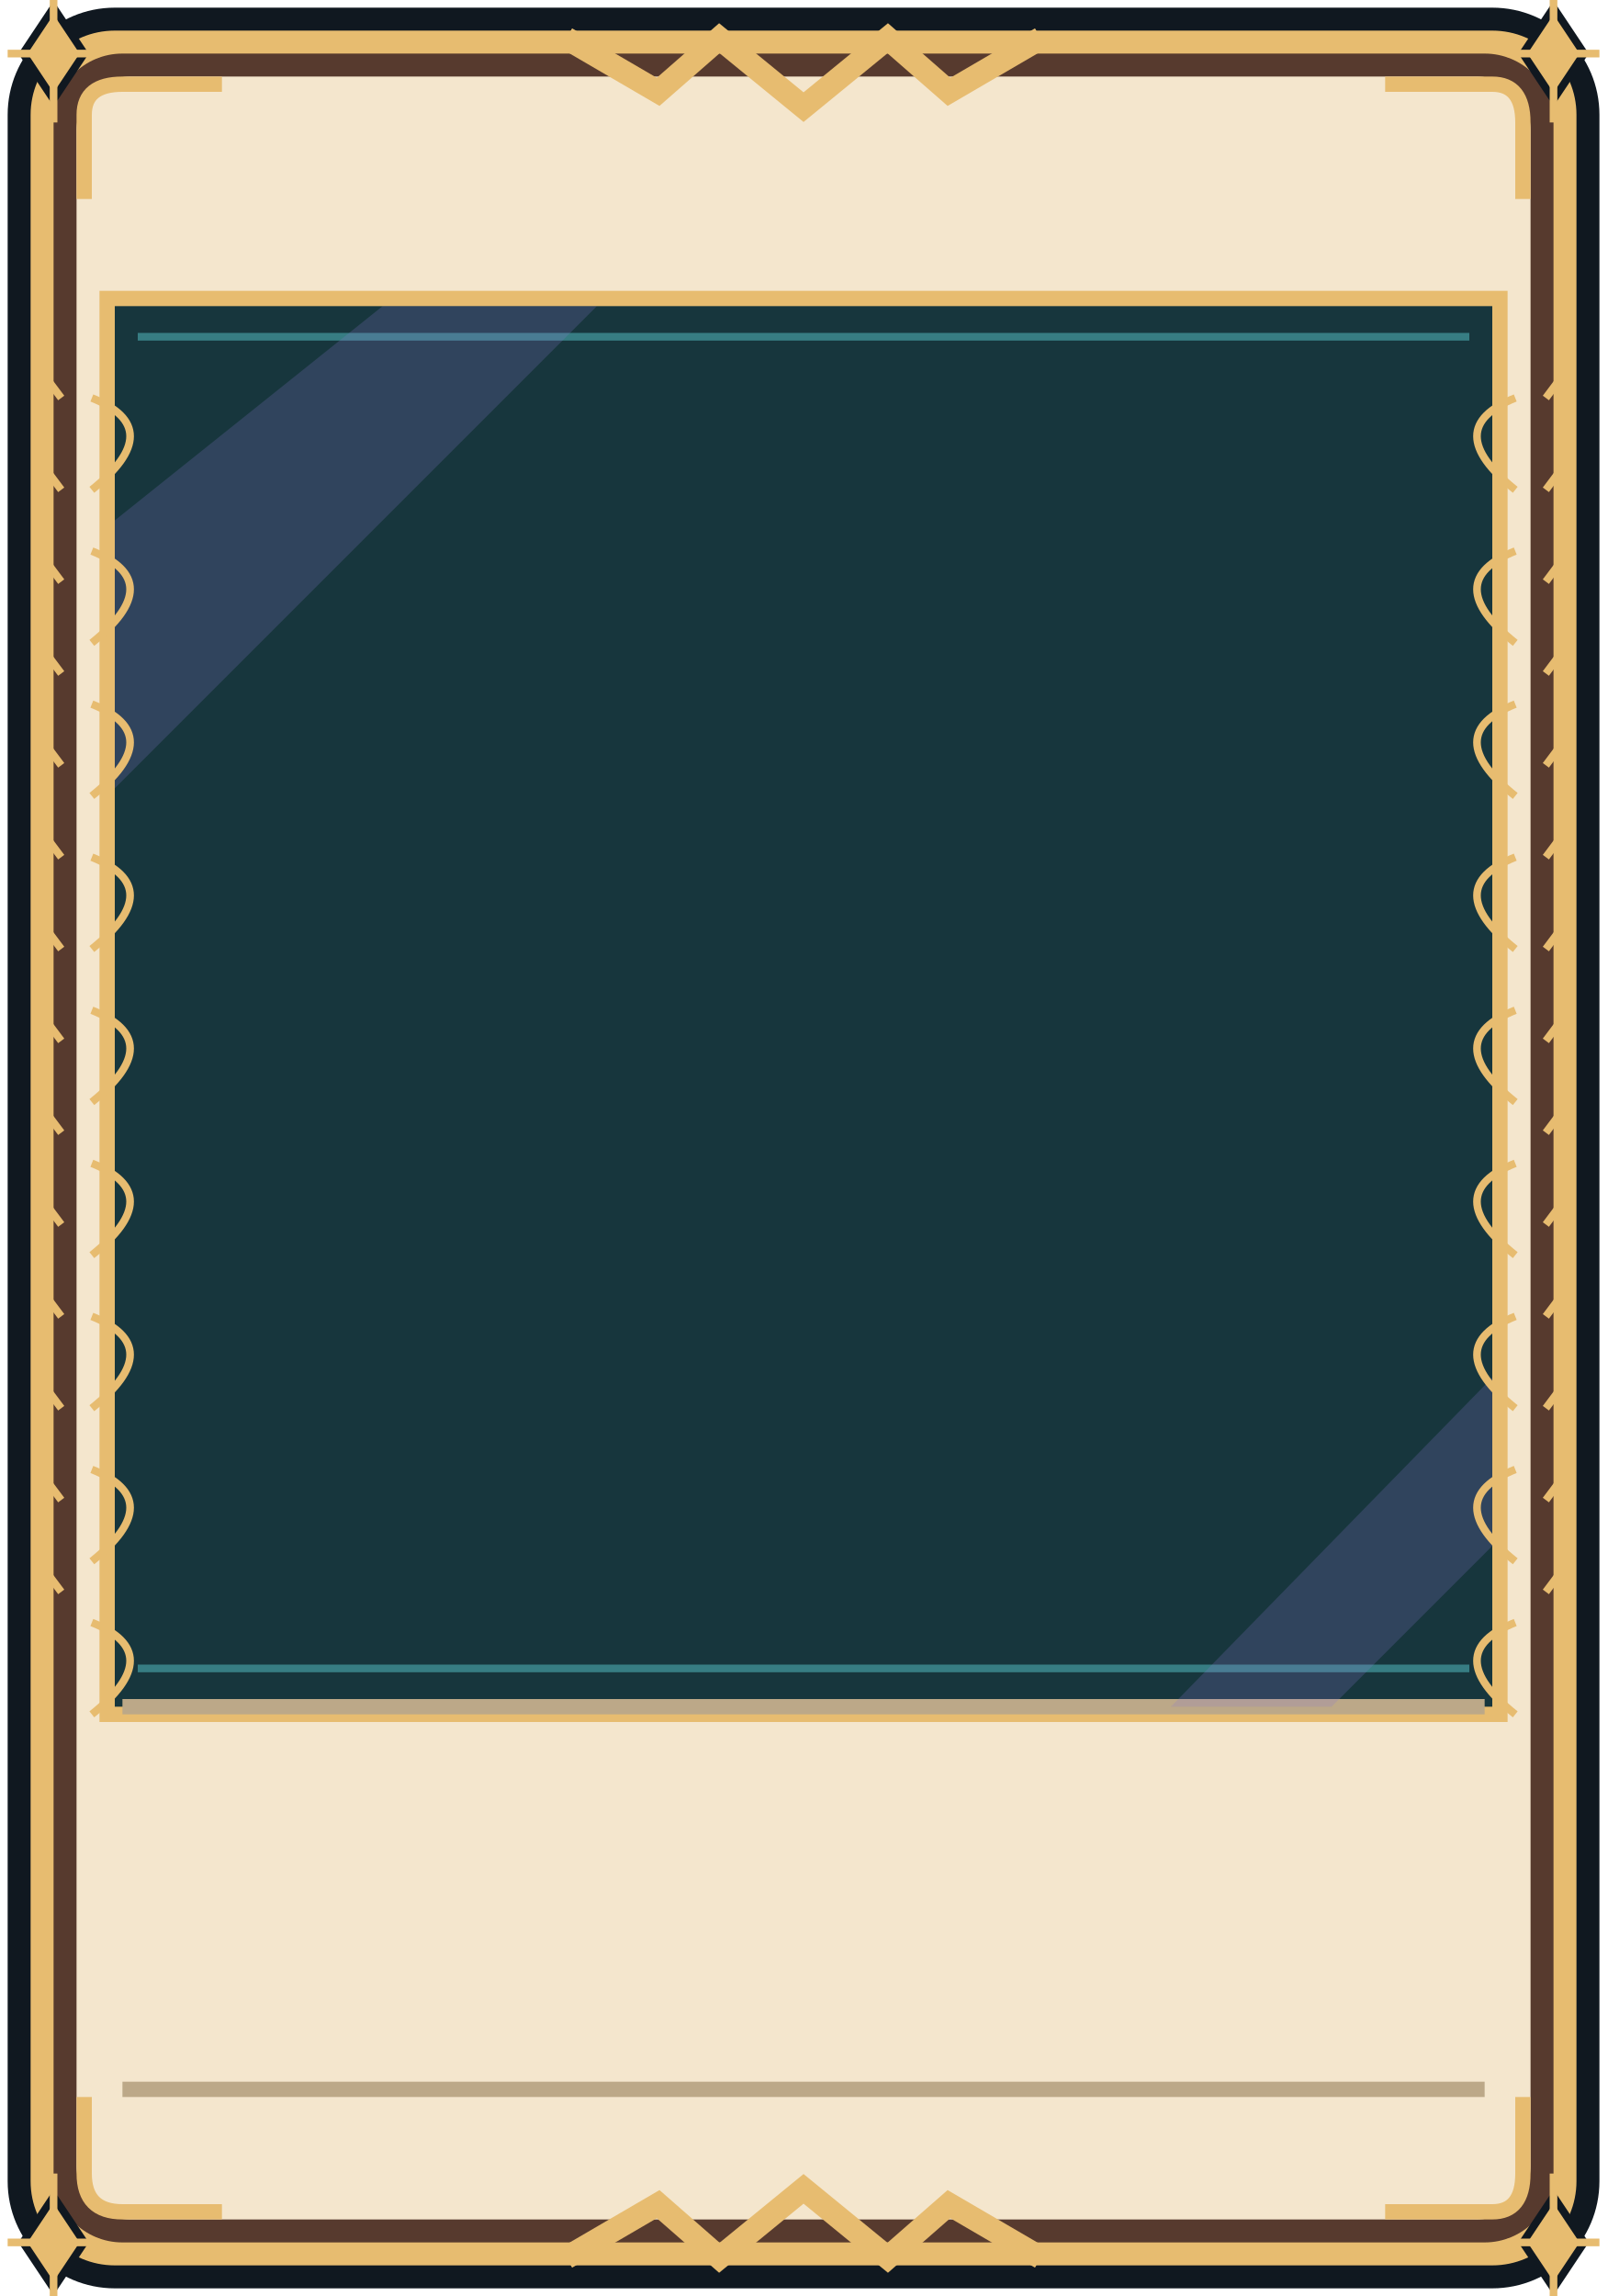
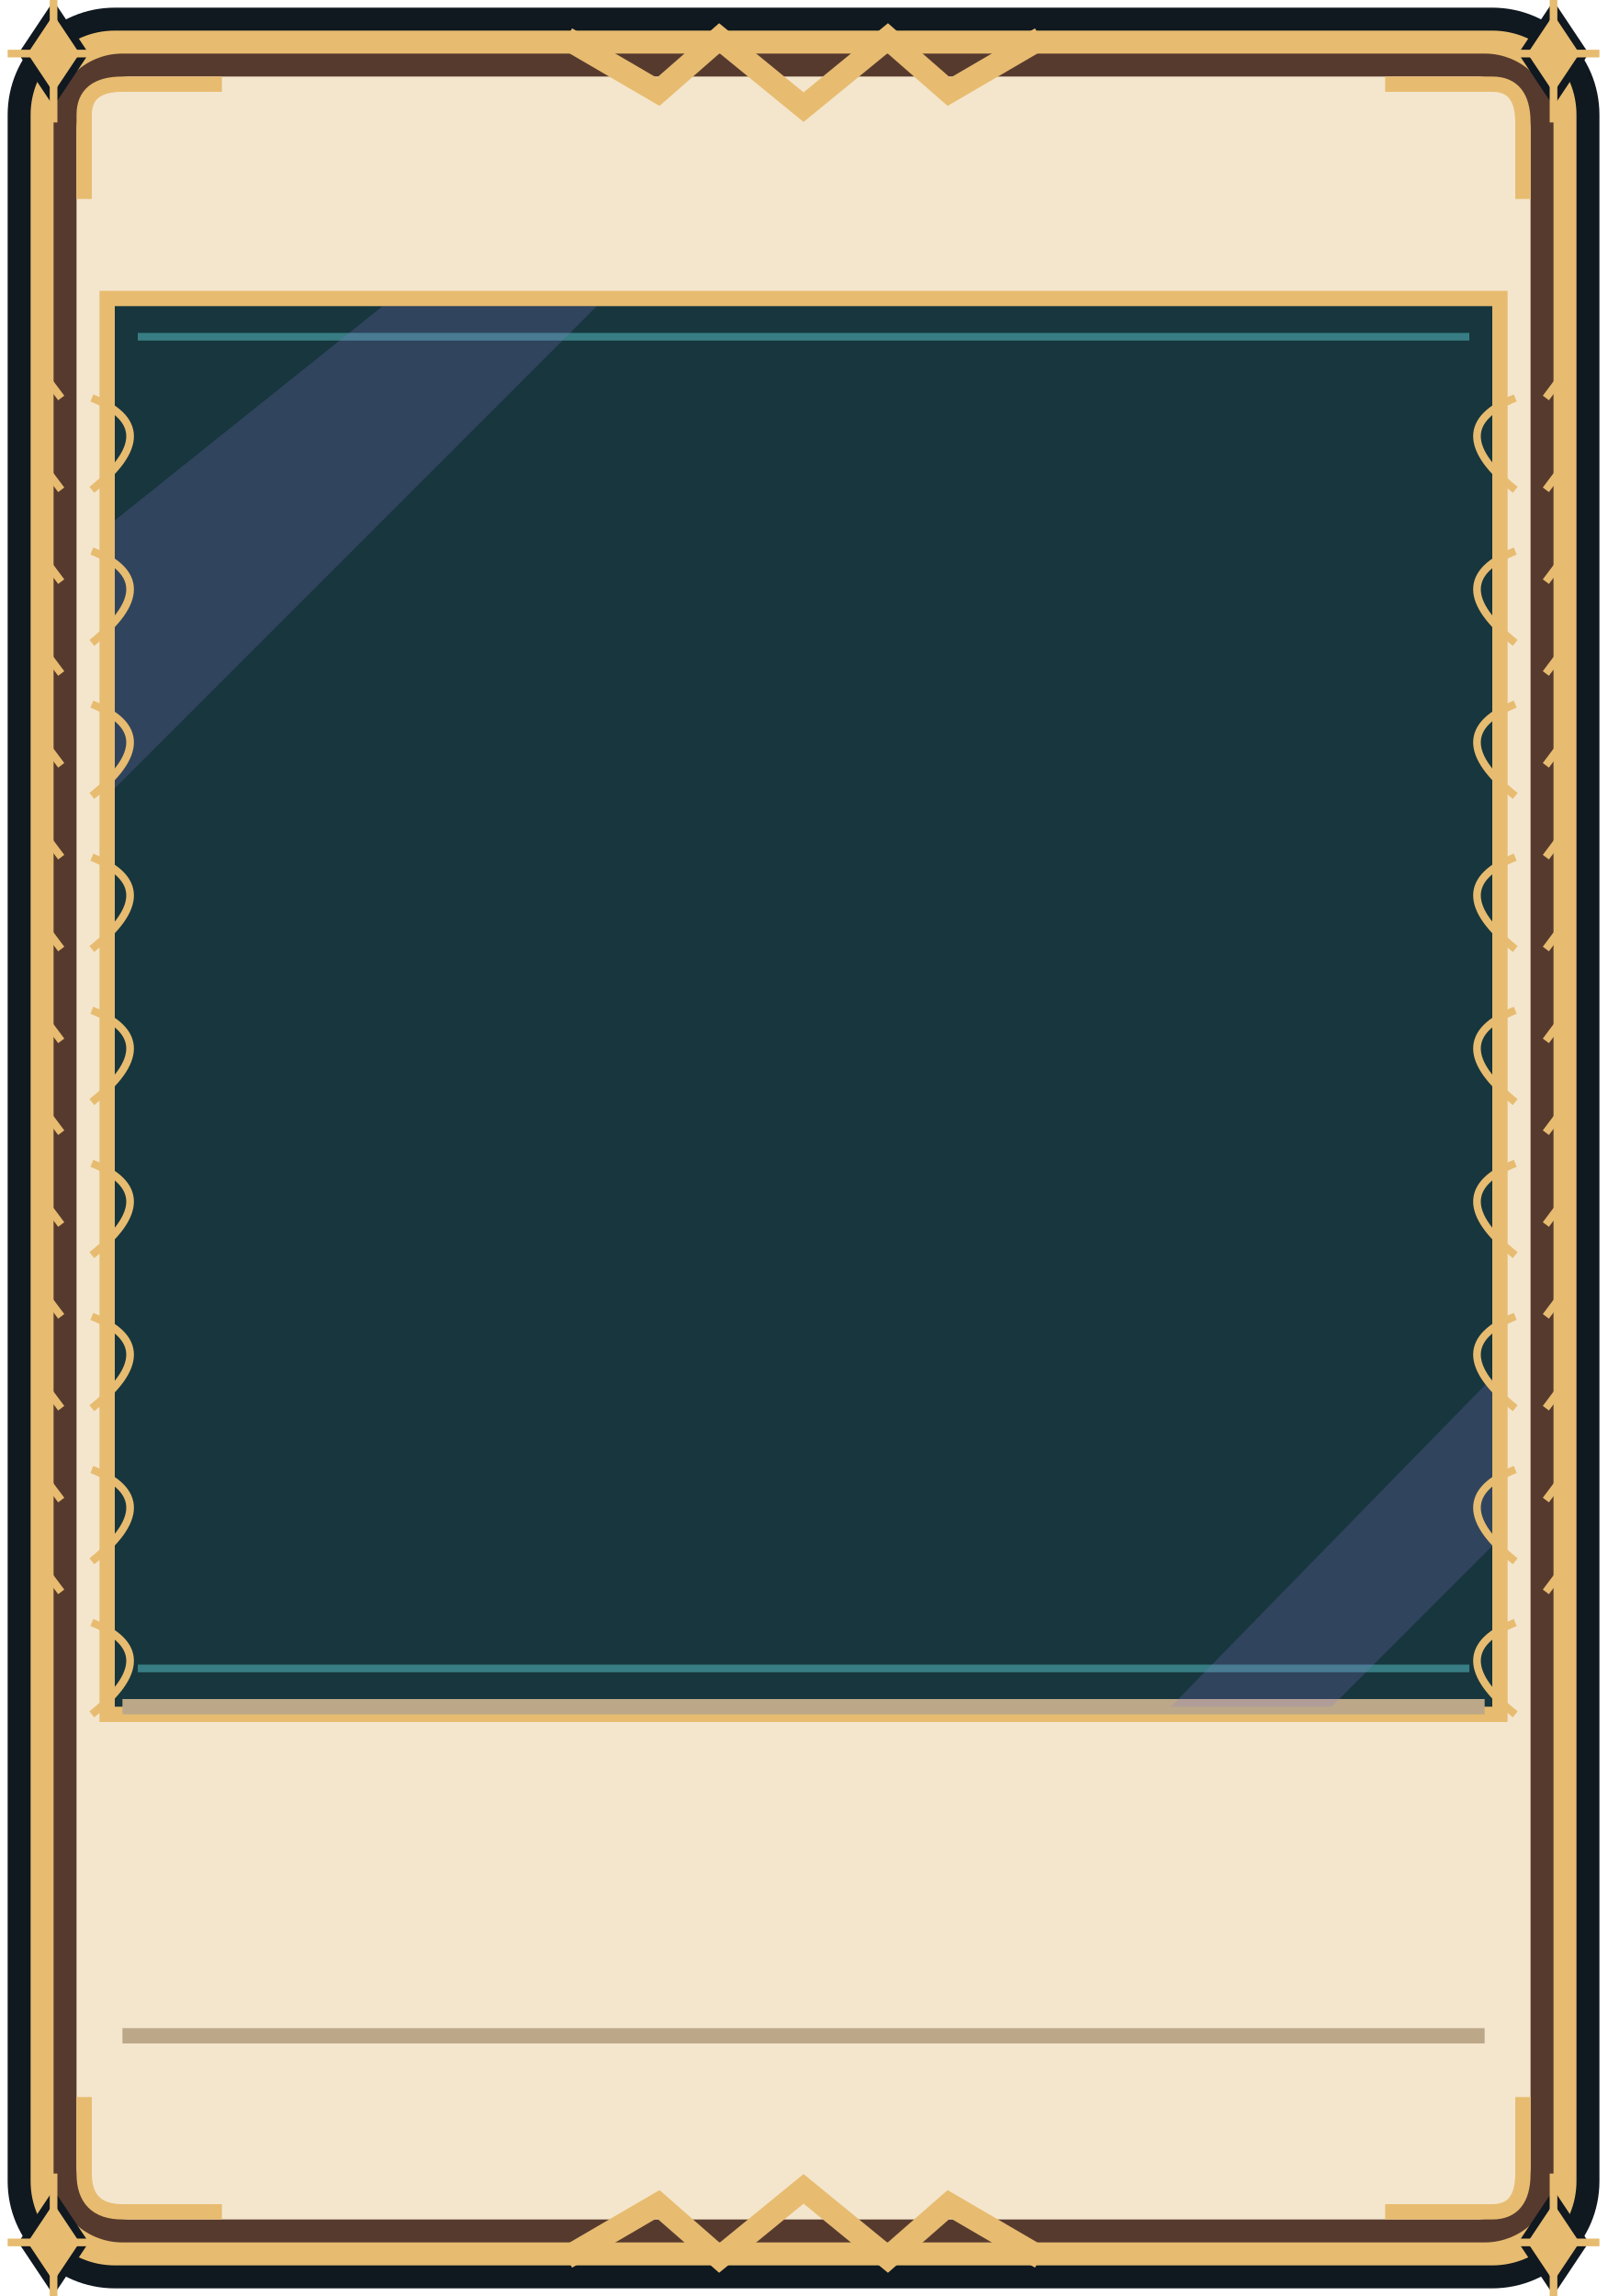
<svg xmlns="http://www.w3.org/2000/svg" width="210" height="300" viewBox="0 0 210 300">
  <rect x="1" y="1" width="208" height="298" rx="14" fill="#101820" />
  <rect x="4" y="4" width="202" height="292" rx="11" fill="#e7bc70" />
  <rect x="7" y="7" width="196" height="286" rx="9" fill="#573a2e" />
  <rect x="10" y="10" width="190" height="280" rx="7" fill="#f4e6cd" />
  <path d="M14 39H196V224H14Z" fill="#17363d" stroke="#e7bc70" stroke-width="2" />
-   <path d="M16 223H194M16 273H194" stroke="#bca888" stroke-width="2" />
+   <path d="M16 223H194M16 266H194" stroke="#bca888" stroke-width="2" />
  <path d="M18 44H192M18 218H192" stroke="#377d83" />
  <path d="M11 26V15Q11 11 16 11H29M181 11H195Q199 11 199 16V26M11 274V284Q11 289 16 289H29M181 289H195Q199 289 199 284V274" fill="none" stroke="#e7bc70" stroke-width="2" />
  <path d="M7 1l4 6-4 6-4-6Z" fill="#e7bc70" stroke="#101820" />
  <path d="M1 7h12M7 -2v18" stroke="#e7bc70" />
  <path d="M203 1l4 6-4 6-4-6Z" fill="#e7bc70" stroke="#101820" />
  <path d="M197 7h12M203 -2v18" stroke="#e7bc70" />
  <path d="M7 287l4 6-4 6-4-6Z" fill="#e7bc70" stroke="#101820" />
  <path d="M1 293h12M7 284v18" stroke="#e7bc70" />
  <path d="M203 287l4 6-4 6-4-6Z" fill="#e7bc70" stroke="#101820" />
  <path d="M197 293h12M203 284v18" stroke="#e7bc70" />
  <path d="M5 48l3 4M202 52l3 -4" stroke="#e7bc70" />
  <path d="M5 60l3 4M202 64l3 -4" stroke="#e7bc70" />
  <path d="M5 72l3 4M202 76l3 -4" stroke="#e7bc70" />
  <path d="M5 84l3 4M202 88l3 -4" stroke="#e7bc70" />
  <path d="M5 96l3 4M202 100l3 -4" stroke="#e7bc70" />
  <path d="M5 108l3 4M202 112l3 -4" stroke="#e7bc70" />
  <path d="M5 120l3 4M202 124l3 -4" stroke="#e7bc70" />
  <path d="M5 132l3 4M202 136l3 -4" stroke="#e7bc70" />
  <path d="M5 144l3 4M202 148l3 -4" stroke="#e7bc70" />
  <path d="M5 156l3 4M202 160l3 -4" stroke="#e7bc70" />
  <path d="M5 168l3 4M202 172l3 -4" stroke="#e7bc70" />
  <path d="M5 180l3 4M202 184l3 -4" stroke="#e7bc70" />
  <path d="M5 192l3 4M202 196l3 -4" stroke="#e7bc70" />
  <path d="M5 204l3 4M202 208l3 -4" stroke="#e7bc70" />
  <path d="M15 68L50 40H78L15 103Z M195 180L153 223H174L195 202Z" fill="#8976cf" opacity=".22" />
  <path d="M74 5L86 12 94 5 105 14 116 5 124 12 136 5M74 295L86 288 94 295 105 286 116 295 124 288 136 295" fill="none" stroke="#e7bc70" stroke-width="3" />
  <path d="M12 52q10 4 0 12M198 52q-10 4 0 12" fill="none" stroke="#e7bc70" />
  <path d="M12 72q10 4 0 12M198 72q-10 4 0 12" fill="none" stroke="#e7bc70" />
  <path d="M12 92q10 4 0 12M198 92q-10 4 0 12" fill="none" stroke="#e7bc70" />
  <path d="M12 112q10 4 0 12M198 112q-10 4 0 12" fill="none" stroke="#e7bc70" />
  <path d="M12 132q10 4 0 12M198 132q-10 4 0 12" fill="none" stroke="#e7bc70" />
  <path d="M12 152q10 4 0 12M198 152q-10 4 0 12" fill="none" stroke="#e7bc70" />
  <path d="M12 172q10 4 0 12M198 172q-10 4 0 12" fill="none" stroke="#e7bc70" />
  <path d="M12 192q10 4 0 12M198 192q-10 4 0 12" fill="none" stroke="#e7bc70" />
  <path d="M12 212q10 4 0 12M198 212q-10 4 0 12" fill="none" stroke="#e7bc70" />
</svg>
